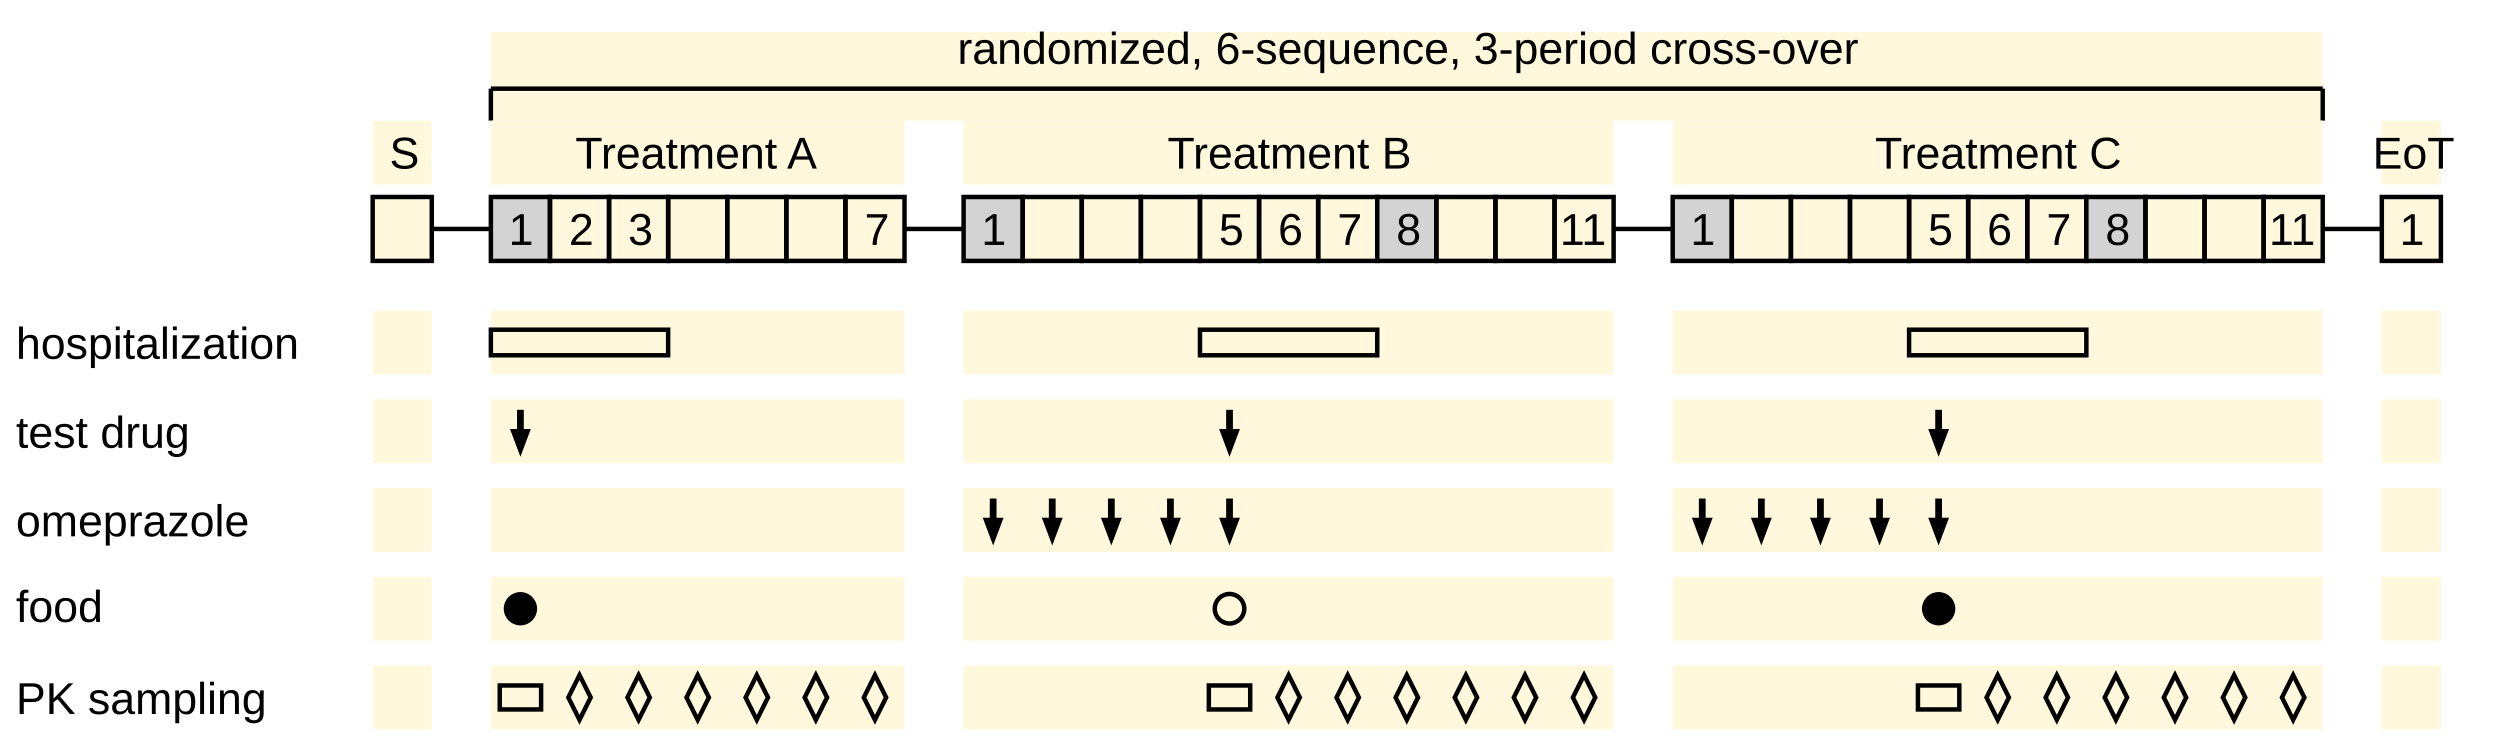
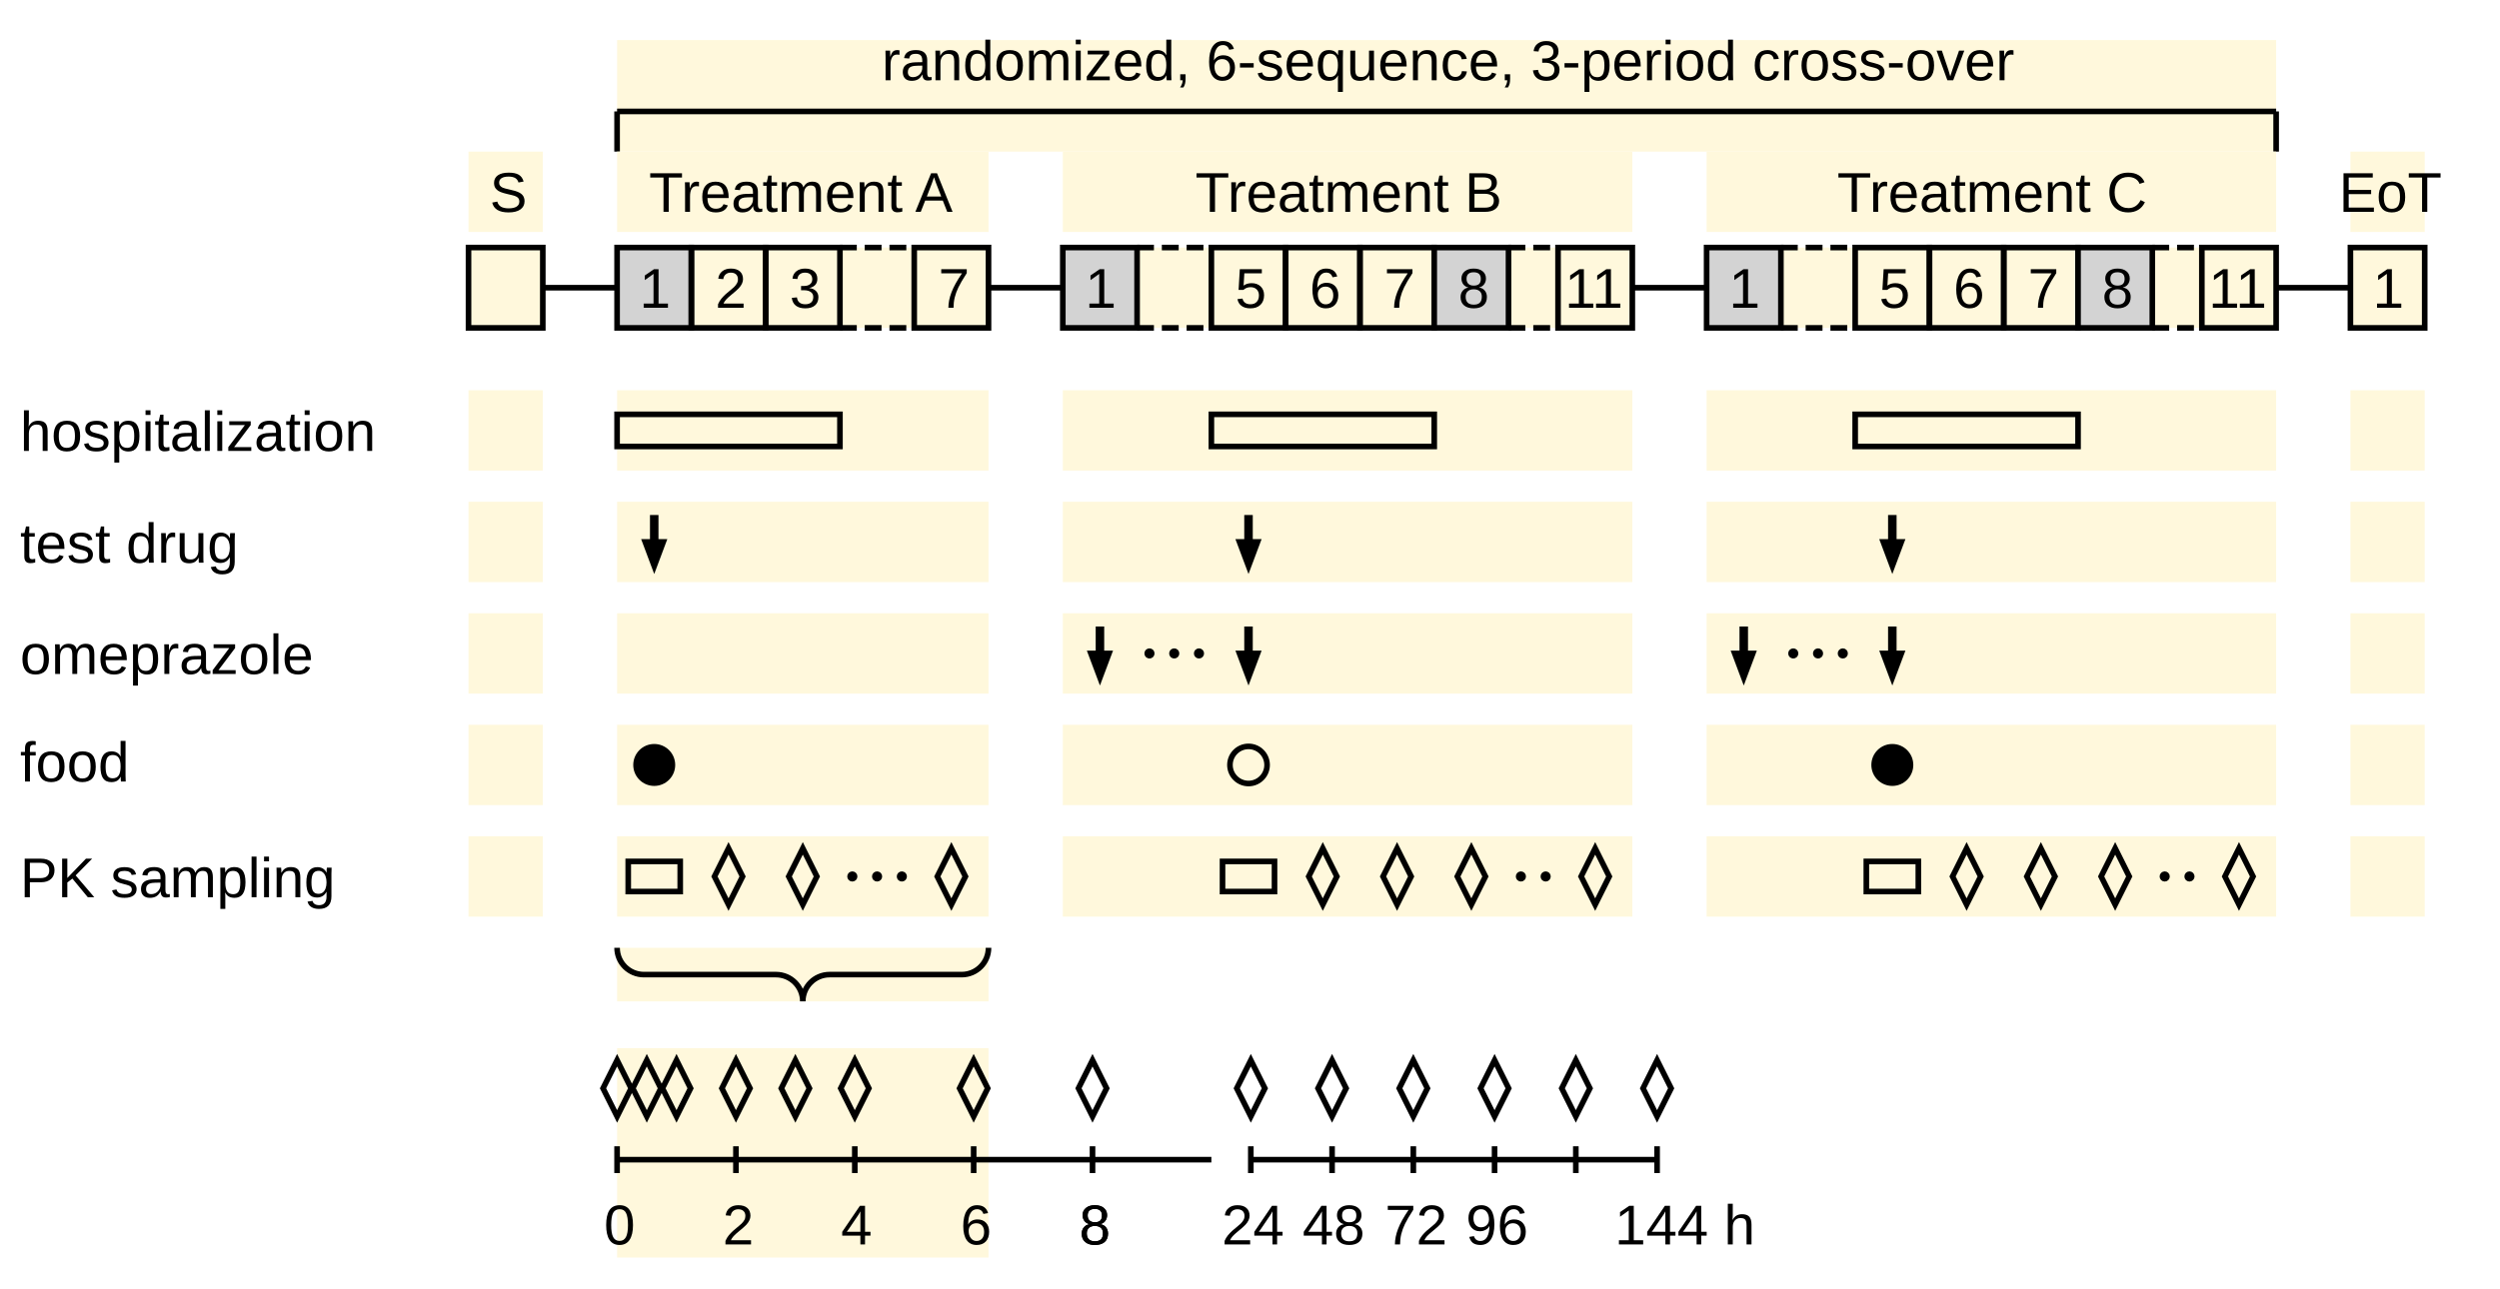
- <svg xmlns="http://www.w3.org/2000/svg" width="783.751" height="236.455">
+ <svg xmlns="http://www.w3.org/2000/svg" width="623.198" height="321.495">
  <style>text {font-family: Arial; font-size: 14px ;}</style>
-   <rect x="153.888" y="10" width="574.287" height="27.821" style="stroke:black;  stroke-width:0; fill:cornsilk;" />
-   <text x="300.153" y="20.021">randomized, 6-sequence, 3-period cross-over</text>
-   <line x1="153.888" y1="27.799" x2="728.175" y2="27.799" style="stroke:black; stroke-width:1.4; " />
+   <rect x="153.888" y="10" width="413.734" height="27.821" style="stroke:black;  stroke-width:0; fill:cornsilk;" />
+   <text x="219.876" y="20.021">randomized, 6-sequence, 3-period cross-over</text>
+   <line x1="153.888" y1="27.799" x2="567.621" y2="27.799" style="stroke:black; stroke-width:1.4; " />
  <line x1="153.888" y1="27.799" x2="153.888" y2="37.821" style="stroke:black; stroke-width:1.4; " />
-   <line x1="728.175" y1="27.799" x2="728.175" y2="37.821" style="stroke:black; stroke-width:1.4; " />
+   <line x1="567.621" y1="27.799" x2="567.621" y2="37.821" style="stroke:black; stroke-width:1.4; " />
  <rect x="116.837" y="37.821" width="18.525" height="20.043" style="stroke:black;  stroke-width:0; fill:cornsilk;" />
  <text x="122.111" y="52.853">S</text>
-   <rect x="153.888" y="37.821" width="129.678" height="20.043" style="stroke:black;  stroke-width:0; fill:cornsilk;" />
-   <text x="180.367" y="52.853">Treatment A</text>
-   <rect x="302.091" y="37.821" width="203.779" height="20.043" style="stroke:black;  stroke-width:0; fill:cornsilk;" />
-   <text x="366.003" y="52.853">Treatment B</text>
-   <rect x="524.396" y="37.821" width="203.779" height="20.043" style="stroke:black;  stroke-width:0; fill:cornsilk;" />
-   <text x="587.826" y="52.853">Treatment C</text>
-   <rect x="746.7" y="37.821" width="18.525" height="20.043" style="stroke:black;  stroke-width:0; fill:cornsilk;" />
-   <text x="743.819" y="52.853">EoT</text>
+   <rect x="153.888" y="37.821" width="92.627" height="20.043" style="stroke:black;  stroke-width:0; fill:cornsilk;" />
+   <text x="161.841" y="52.853">Treatment A</text>
+   <rect x="265.04" y="37.821" width="142.028" height="20.043" style="stroke:black;  stroke-width:0; fill:cornsilk;" />
+   <text x="298.077" y="52.853">Treatment B</text>
+   <rect x="425.593" y="37.821" width="142.028" height="20.043" style="stroke:black;  stroke-width:0; fill:cornsilk;" />
+   <text x="458.148" y="52.853">Treatment C</text>
+   <rect x="586.147" y="37.821" width="18.525" height="20.043" style="stroke:black;  stroke-width:0; fill:cornsilk;" />
+   <text x="583.265" y="52.853">EoT</text>
  <rect x="116.837" y="61.753" width="18.525" height="20.043" style="stroke:black;  stroke-width:0; fill:cornsilk;" />
  <rect x="116.837" y="61.753" width="18.525" height="20.043" style="stroke:black;  stroke-width:1.4; fill:none;" />
  <text x="126.1" y="76.785" />
  <line x1="135.362" y1="71.774" x2="153.888" y2="71.774" style="stroke:black; stroke-width:1.4; " />
-   <rect x="153.888" y="61.753" width="129.678" height="20.043" style="stroke:black;  stroke-width:0; fill:cornsilk;" />
+   <rect x="153.888" y="61.753" width="92.627" height="20.043" style="stroke:black;  stroke-width:0; fill:cornsilk;" />
  <rect x="153.888" y="61.753" width="18.525" height="20.043" style="stroke:black;  stroke-width:0; fill:lightgray;" />
  <rect x="153.888" y="61.753" width="18.525" height="20.043" style="stroke:black;  stroke-width:1.4; fill:none;" />
  <text x="159.459" y="76.785">1</text>
  <rect x="172.413" y="61.753" width="18.525" height="20.043" style="stroke:black;  stroke-width:1.4; fill:none;" />
  <text x="178.357" y="76.785">2</text>
  <rect x="190.938" y="61.753" width="18.525" height="20.043" style="stroke:black;  stroke-width:1.4; fill:none;" />
  <text x="196.92" y="76.785">3</text>
-   <rect x="209.464" y="61.753" width="18.525" height="20.043" style="stroke:black;  stroke-width:1.4; fill:none;" />
+   <line x1="209.464" y1="61.753" x2="215.639" y2="61.753" style="stroke:black; stroke-width:1.4; stroke-dasharray: 4.2 4.2" />
+   <line x1="209.464" y1="81.796" x2="215.639" y2="81.796" style="stroke:black; stroke-width:1.4; stroke-dasharray: 4.2 4.2" />
+   <text x="212.551" y="76.785" />
+   <line x1="215.639" y1="61.753" x2="221.814" y2="61.753" style="stroke:black; stroke-width:1.4; stroke-dasharray: 4.2 4.2" />
+   <line x1="215.639" y1="81.796" x2="221.814" y2="81.796" style="stroke:black; stroke-width:1.4; stroke-dasharray: 4.2 4.2" />
  <text x="218.727" y="76.785" />
+   <line x1="221.814" y1="61.753" x2="227.989" y2="61.753" style="stroke:black; stroke-width:1.4; stroke-dasharray: 4.2 4.2" />
+   <line x1="221.814" y1="81.796" x2="227.989" y2="81.796" style="stroke:black; stroke-width:1.4; stroke-dasharray: 4.2 4.2" />
+   <text x="224.902" y="76.785" />
  <rect x="227.989" y="61.753" width="18.525" height="20.043" style="stroke:black;  stroke-width:1.4; fill:none;" />
-   <text x="237.252" y="76.785" />
-   <rect x="246.515" y="61.753" width="18.525" height="20.043" style="stroke:black;  stroke-width:1.4; fill:none;" />
-   <text x="255.777" y="76.785" />
+   <text x="234.008" y="76.785">7</text>
+   <line x1="246.515" y1="71.774" x2="265.04" y2="71.774" style="stroke:black; stroke-width:1.4; " />
+   <rect x="265.04" y="61.753" width="142.028" height="20.043" style="stroke:black;  stroke-width:0; fill:cornsilk;" />
+   <rect x="265.04" y="61.753" width="18.525" height="20.043" style="stroke:black;  stroke-width:0; fill:lightgray;" />
  <rect x="265.04" y="61.753" width="18.525" height="20.043" style="stroke:black;  stroke-width:1.4; fill:none;" />
-   <text x="271.059" y="76.785">7</text>
-   <line x1="283.565" y1="71.774" x2="302.091" y2="71.774" style="stroke:black; stroke-width:1.4; " />
-   <rect x="302.091" y="61.753" width="203.779" height="20.043" style="stroke:black;  stroke-width:0; fill:cornsilk;" />
-   <rect x="302.091" y="61.753" width="18.525" height="20.043" style="stroke:black;  stroke-width:0; fill:lightgray;" />
+   <text x="270.611" y="76.785">1</text>
+   <line x1="283.565" y1="61.753" x2="289.741" y2="61.753" style="stroke:black; stroke-width:1.4; stroke-dasharray: 4.2 4.2" />
+   <line x1="283.565" y1="81.796" x2="289.741" y2="81.796" style="stroke:black; stroke-width:1.4; stroke-dasharray: 4.2 4.2" />
+   <text x="286.653" y="76.785" />
+   <line x1="289.741" y1="61.753" x2="295.916" y2="61.753" style="stroke:black; stroke-width:1.4; stroke-dasharray: 4.2 4.2" />
+   <line x1="289.741" y1="81.796" x2="295.916" y2="81.796" style="stroke:black; stroke-width:1.4; stroke-dasharray: 4.2 4.2" />
+   <text x="292.828" y="76.785" />
+   <line x1="295.916" y1="61.753" x2="302.091" y2="61.753" style="stroke:black; stroke-width:1.4; stroke-dasharray: 4.2 4.2" />
+   <line x1="295.916" y1="81.796" x2="302.091" y2="81.796" style="stroke:black; stroke-width:1.4; stroke-dasharray: 4.2 4.2" />
+   <text x="299.003" y="76.785" />
  <rect x="302.091" y="61.753" width="18.525" height="20.043" style="stroke:black;  stroke-width:1.4; fill:none;" />
-   <text x="307.662" y="76.785">1</text>
+   <text x="308.031" y="76.785">5</text>
  <rect x="320.616" y="61.753" width="18.525" height="20.043" style="stroke:black;  stroke-width:1.4; fill:none;" />
-   <text x="329.879" y="76.785" />
+   <text x="326.57" y="76.785">6</text>
  <rect x="339.142" y="61.753" width="18.525" height="20.043" style="stroke:black;  stroke-width:1.4; fill:none;" />
-   <text x="348.404" y="76.785" />
+   <text x="345.161" y="76.785">7</text>
+   <rect x="357.667" y="61.753" width="18.525" height="20.043" style="stroke:black;  stroke-width:0; fill:lightgray;" />
  <rect x="357.667" y="61.753" width="18.525" height="20.043" style="stroke:black;  stroke-width:1.4; fill:none;" />
-   <text x="366.93" y="76.785" />
-   <rect x="376.192" y="61.753" width="18.525" height="20.043" style="stroke:black;  stroke-width:1.4; fill:none;" />
-   <text x="382.133" y="76.785">5</text>
-   <rect x="394.718" y="61.753" width="18.525" height="20.043" style="stroke:black;  stroke-width:1.4; fill:none;" />
-   <text x="400.672" y="76.785">6</text>
-   <rect x="413.243" y="61.753" width="18.525" height="20.043" style="stroke:black;  stroke-width:1.4; fill:none;" />
-   <text x="419.262" y="76.785">7</text>
-   <rect x="431.769" y="61.753" width="18.525" height="20.043" style="stroke:black;  stroke-width:0; fill:lightgray;" />
-   <rect x="431.769" y="61.753" width="18.525" height="20.043" style="stroke:black;  stroke-width:1.4; fill:none;" />
-   <text x="437.729" y="76.785">8</text>
-   <rect x="450.294" y="61.753" width="18.525" height="20.043" style="stroke:black;  stroke-width:1.4; fill:none;" />
+   <text x="363.628" y="76.785">8</text>
+   <line x1="376.192" y1="61.753" x2="382.368" y2="61.753" style="stroke:black; stroke-width:1.4; stroke-dasharray: 4.2 4.2" />
+   <line x1="376.192" y1="81.796" x2="382.368" y2="81.796" style="stroke:black; stroke-width:1.4; stroke-dasharray: 4.2 4.2" />
+   <text x="379.28" y="76.785" />
+   <line x1="382.368" y1="61.753" x2="388.543" y2="61.753" style="stroke:black; stroke-width:1.4; stroke-dasharray: 4.2 4.2" />
+   <line x1="382.368" y1="81.796" x2="388.543" y2="81.796" style="stroke:black; stroke-width:1.4; stroke-dasharray: 4.2 4.2" />
+   <text x="385.455" y="76.785" />
+   <rect x="388.543" y="61.753" width="18.525" height="20.043" style="stroke:black;  stroke-width:1.4; fill:none;" />
+   <text x="390.221" y="76.785">11</text>
+   <line x1="407.068" y1="71.774" x2="425.593" y2="71.774" style="stroke:black; stroke-width:1.4; " />
+   <rect x="425.593" y="61.753" width="142.028" height="20.043" style="stroke:black;  stroke-width:0; fill:cornsilk;" />
+   <rect x="425.593" y="61.753" width="18.525" height="20.043" style="stroke:black;  stroke-width:0; fill:lightgray;" />
+   <rect x="425.593" y="61.753" width="18.525" height="20.043" style="stroke:black;  stroke-width:1.4; fill:none;" />
+   <text x="431.165" y="76.785">1</text>
+   <line x1="444.119" y1="61.753" x2="450.294" y2="61.753" style="stroke:black; stroke-width:1.4; stroke-dasharray: 4.2 4.2" />
+   <line x1="444.119" y1="81.796" x2="450.294" y2="81.796" style="stroke:black; stroke-width:1.4; stroke-dasharray: 4.2 4.2" />
+   <text x="447.206" y="76.785" />
+   <line x1="450.294" y1="61.753" x2="456.469" y2="61.753" style="stroke:black; stroke-width:1.4; stroke-dasharray: 4.2 4.2" />
+   <line x1="450.294" y1="81.796" x2="456.469" y2="81.796" style="stroke:black; stroke-width:1.4; stroke-dasharray: 4.2 4.2" />
+   <text x="453.382" y="76.785" />
+   <line x1="456.469" y1="61.753" x2="462.644" y2="61.753" style="stroke:black; stroke-width:1.4; stroke-dasharray: 4.2 4.2" />
+   <line x1="456.469" y1="81.796" x2="462.644" y2="81.796" style="stroke:black; stroke-width:1.4; stroke-dasharray: 4.2 4.2" />
  <text x="459.557" y="76.785" />
-   <rect x="468.819" y="61.753" width="18.525" height="20.043" style="stroke:black;  stroke-width:1.4; fill:none;" />
-   <text x="478.082" y="76.785" />
-   <rect x="487.345" y="61.753" width="18.525" height="20.043" style="stroke:black;  stroke-width:1.4; fill:none;" />
-   <text x="489.023" y="76.785">11</text>
-   <line x1="505.87" y1="71.774" x2="524.396" y2="71.774" style="stroke:black; stroke-width:1.4; " />
-   <rect x="524.396" y="61.753" width="203.779" height="20.043" style="stroke:black;  stroke-width:0; fill:cornsilk;" />
-   <rect x="524.396" y="61.753" width="18.525" height="20.043" style="stroke:black;  stroke-width:0; fill:lightgray;" />
-   <rect x="524.396" y="61.753" width="18.525" height="20.043" style="stroke:black;  stroke-width:1.4; fill:none;" />
-   <text x="529.967" y="76.785">1</text>
-   <rect x="542.921" y="61.753" width="18.525" height="20.043" style="stroke:black;  stroke-width:1.4; fill:none;" />
-   <text x="552.184" y="76.785" />
-   <rect x="561.446" y="61.753" width="18.525" height="20.043" style="stroke:black;  stroke-width:1.4; fill:none;" />
-   <text x="570.709" y="76.785" />
-   <rect x="579.972" y="61.753" width="18.525" height="20.043" style="stroke:black;  stroke-width:1.4; fill:none;" />
-   <text x="589.234" y="76.785" />
-   <rect x="598.497" y="61.753" width="18.525" height="20.043" style="stroke:black;  stroke-width:1.4; fill:none;" />
-   <text x="604.438" y="76.785">5</text>
-   <rect x="617.022" y="61.753" width="18.525" height="20.043" style="stroke:black;  stroke-width:1.4; fill:none;" />
-   <text x="622.977" y="76.785">6</text>
-   <rect x="635.548" y="61.753" width="18.525" height="20.043" style="stroke:black;  stroke-width:1.4; fill:none;" />
-   <text x="641.567" y="76.785">7</text>
-   <rect x="654.073" y="61.753" width="18.525" height="20.043" style="stroke:black;  stroke-width:0; fill:lightgray;" />
-   <rect x="654.073" y="61.753" width="18.525" height="20.043" style="stroke:black;  stroke-width:1.4; fill:none;" />
-   <text x="660.034" y="76.785">8</text>
-   <rect x="672.599" y="61.753" width="18.525" height="20.043" style="stroke:black;  stroke-width:1.4; fill:none;" />
-   <text x="681.861" y="76.785" />
-   <rect x="691.124" y="61.753" width="18.525" height="20.043" style="stroke:black;  stroke-width:1.4; fill:none;" />
-   <text x="700.387" y="76.785" />
-   <rect x="709.649" y="61.753" width="18.525" height="20.043" style="stroke:black;  stroke-width:1.4; fill:none;" />
-   <text x="711.328" y="76.785">11</text>
-   <line x1="728.175" y1="71.774" x2="746.7" y2="71.774" style="stroke:black; stroke-width:1.4; " />
-   <rect x="746.7" y="61.753" width="18.525" height="20.043" style="stroke:black;  stroke-width:0; fill:cornsilk;" />
-   <rect x="746.7" y="61.753" width="18.525" height="20.043" style="stroke:black;  stroke-width:1.4; fill:none;" />
-   <text x="752.271" y="76.785">1</text>
+   <rect x="462.644" y="61.753" width="18.525" height="20.043" style="stroke:black;  stroke-width:1.4; fill:none;" />
+   <text x="468.585" y="76.785">5</text>
+   <rect x="481.17" y="61.753" width="18.525" height="20.043" style="stroke:black;  stroke-width:1.4; fill:none;" />
+   <text x="487.124" y="76.785">6</text>
+   <rect x="499.695" y="61.753" width="18.525" height="20.043" style="stroke:black;  stroke-width:1.4; fill:none;" />
+   <text x="505.714" y="76.785">7</text>
+   <rect x="518.22" y="61.753" width="18.525" height="20.043" style="stroke:black;  stroke-width:0; fill:lightgray;" />
+   <rect x="518.22" y="61.753" width="18.525" height="20.043" style="stroke:black;  stroke-width:1.4; fill:none;" />
+   <text x="524.181" y="76.785">8</text>
+   <line x1="536.746" y1="61.753" x2="542.921" y2="61.753" style="stroke:black; stroke-width:1.4; stroke-dasharray: 4.2 4.2" />
+   <line x1="536.746" y1="81.796" x2="542.921" y2="81.796" style="stroke:black; stroke-width:1.4; stroke-dasharray: 4.2 4.2" />
+   <text x="539.833" y="76.785" />
+   <line x1="542.921" y1="61.753" x2="549.096" y2="61.753" style="stroke:black; stroke-width:1.4; stroke-dasharray: 4.2 4.2" />
+   <line x1="542.921" y1="81.796" x2="549.096" y2="81.796" style="stroke:black; stroke-width:1.4; stroke-dasharray: 4.2 4.2" />
+   <text x="546.008" y="76.785" />
+   <rect x="549.096" y="61.753" width="18.525" height="20.043" style="stroke:black;  stroke-width:1.4; fill:none;" />
+   <text x="550.774" y="76.785">11</text>
+   <line x1="567.621" y1="71.774" x2="586.147" y2="71.774" style="stroke:black; stroke-width:1.4; " />
+   <rect x="586.147" y="61.753" width="18.525" height="20.043" style="stroke:black;  stroke-width:0; fill:cornsilk;" />
+   <rect x="586.147" y="61.753" width="18.525" height="20.043" style="stroke:black;  stroke-width:1.4; fill:none;" />
+   <text x="591.718" y="76.785">1</text>
  <rect x="116.837" y="97.351" width="18.525" height="20.043" style="stroke:black;  stroke-width:0; fill:cornsilk;" />
  <text x="5" y="112.494">hospitalization</text>
-   <rect x="153.888" y="97.351" width="129.678" height="20.043" style="stroke:black;  stroke-width:0; fill:cornsilk;" />
+   <rect x="153.888" y="97.351" width="92.627" height="20.043" style="stroke:black;  stroke-width:0; fill:cornsilk;" />
  <rect x="153.888" y="103.364" width="55.576" height="8.017" style="stroke:black;  stroke-width:1.4; fill:none;" />
-   <rect x="302.091" y="97.351" width="203.779" height="20.043" style="stroke:black;  stroke-width:0; fill:cornsilk;" />
-   <rect x="376.192" y="103.364" width="55.576" height="8.017" style="stroke:black;  stroke-width:1.4; fill:none;" />
-   <rect x="524.396" y="97.351" width="203.779" height="20.043" style="stroke:black;  stroke-width:0; fill:cornsilk;" />
-   <rect x="598.497" y="103.364" width="55.576" height="8.017" style="stroke:black;  stroke-width:1.4; fill:none;" />
-   <rect x="746.7" y="97.351" width="18.525" height="20.043" style="stroke:black;  stroke-width:0; fill:cornsilk;" />
+   <rect x="265.04" y="97.351" width="142.028" height="20.043" style="stroke:black;  stroke-width:0; fill:cornsilk;" />
+   <rect x="302.091" y="103.364" width="55.576" height="8.017" style="stroke:black;  stroke-width:1.4; fill:none;" />
+   <rect x="425.593" y="97.351" width="142.028" height="20.043" style="stroke:black;  stroke-width:0; fill:cornsilk;" />
+   <rect x="462.644" y="103.364" width="55.576" height="8.017" style="stroke:black;  stroke-width:1.4; fill:none;" />
+   <rect x="586.147" y="97.351" width="18.525" height="20.043" style="stroke:black;  stroke-width:0; fill:cornsilk;" />
  <rect x="116.837" y="125.172" width="18.525" height="20.043" style="stroke:black;  stroke-width:0; fill:cornsilk;" />
  <text x="5" y="140.38">test drug</text>
-   <rect x="153.888" y="125.172" width="129.678" height="20.043" style="stroke:black;  stroke-width:0; fill:cornsilk;" />
+   <rect x="153.888" y="125.172" width="92.627" height="20.043" style="stroke:black;  stroke-width:0; fill:cornsilk;" />
  <path d="M162.79, 135.193 L162.79, 129.18 L163.511, 129.18 L163.511, 135.193 L165.405, 135.193 L163.15, 141.206 L160.896, 135.193 L162.79, 135.193 Z" style="stroke: black; fill: black; stroke-width:1.4; " />
-   <rect x="302.091" y="125.172" width="203.779" height="20.043" style="stroke:black;  stroke-width:0; fill:cornsilk;" />
-   <path d="M385.094, 135.193 L385.094, 129.18 L385.816, 129.18 L385.816, 135.193 L387.71, 135.193 L385.455, 141.206 L383.2, 135.193 L385.094, 135.193 Z" style="stroke: black; fill: black; stroke-width:1.4; " />
-   <rect x="524.396" y="125.172" width="203.779" height="20.043" style="stroke:black;  stroke-width:0; fill:cornsilk;" />
-   <path d="M607.399, 135.193 L607.399, 129.18 L608.121, 129.18 L608.121, 135.193 L610.015, 135.193 L607.76, 141.206 L605.505, 135.193 L607.399, 135.193 Z" style="stroke: black; fill: black; stroke-width:1.4; " />
-   <rect x="746.7" y="125.172" width="18.525" height="20.043" style="stroke:black;  stroke-width:0; fill:cornsilk;" />
+   <rect x="265.04" y="125.172" width="142.028" height="20.043" style="stroke:black;  stroke-width:0; fill:cornsilk;" />
+   <path d="M310.993, 135.193 L310.993, 129.18 L311.714, 129.18 L311.714, 135.193 L313.608, 135.193 L311.354, 141.206 L309.099, 135.193 L310.993, 135.193 Z" style="stroke: black; fill: black; stroke-width:1.4; " />
+   <rect x="425.593" y="125.172" width="142.028" height="20.043" style="stroke:black;  stroke-width:0; fill:cornsilk;" />
+   <path d="M471.546, 135.193 L471.546, 129.18 L472.268, 129.18 L472.268, 135.193 L474.162, 135.193 L471.907, 141.206 L469.652, 135.193 L471.546, 135.193 Z" style="stroke: black; fill: black; stroke-width:1.4; " />
+   <rect x="586.147" y="125.172" width="18.525" height="20.043" style="stroke:black;  stroke-width:0; fill:cornsilk;" />
  <rect x="116.837" y="152.993" width="18.525" height="20.043" style="stroke:black;  stroke-width:0; fill:cornsilk;" />
  <text x="5" y="168.136">omeprazole</text>
-   <rect x="153.888" y="152.993" width="129.678" height="20.043" style="stroke:black;  stroke-width:0; fill:cornsilk;" />
-   <rect x="302.091" y="152.993" width="203.779" height="20.043" style="stroke:black;  stroke-width:0; fill:cornsilk;" />
+   <rect x="153.888" y="152.993" width="92.627" height="20.043" style="stroke:black;  stroke-width:0; fill:cornsilk;" />
+   <rect x="265.04" y="152.993" width="142.028" height="20.043" style="stroke:black;  stroke-width:0; fill:cornsilk;" />
+   <path d="M273.942, 163.014 L273.942, 157.001 L274.664, 157.001 L274.664, 163.014 L276.558, 163.014 L274.303, 169.027 L272.048, 163.014 L273.942, 163.014 Z" style="stroke: black; fill: black; stroke-width:1.4; " />
+   <circle cx="286.653" cy="163.014" r="0.668" style="stroke:black;  stroke-width:1.2; fill:black;" />
+   <circle cx="292.828" cy="163.014" r="0.668" style="stroke:black;  stroke-width:1.2; fill:black;" />
+   <circle cx="299.003" cy="163.014" r="0.668" style="stroke:black;  stroke-width:1.2; fill:black;" />
  <path d="M310.993, 163.014 L310.993, 157.001 L311.714, 157.001 L311.714, 163.014 L313.608, 163.014 L311.354, 169.027 L309.099, 163.014 L310.993, 163.014 Z" style="stroke: black; fill: black; stroke-width:1.4; " />
-   <path d="M329.518, 163.014 L329.518, 157.001 L330.24, 157.001 L330.24, 163.014 L332.134, 163.014 L329.879, 169.027 L327.624, 163.014 L329.518, 163.014 Z" style="stroke: black; fill: black; stroke-width:1.4; " />
-   <path d="M348.044, 163.014 L348.044, 157.001 L348.765, 157.001 L348.765, 163.014 L350.659, 163.014 L348.404, 169.027 L346.149, 163.014 L348.044, 163.014 Z" style="stroke: black; fill: black; stroke-width:1.4; " />
-   <path d="M366.569, 163.014 L366.569, 157.001 L367.29, 157.001 L367.29, 163.014 L369.185, 163.014 L366.93, 169.027 L364.675, 163.014 L366.569, 163.014 Z" style="stroke: black; fill: black; stroke-width:1.4; " />
-   <path d="M385.094, 163.014 L385.094, 157.001 L385.816, 157.001 L385.816, 163.014 L387.71, 163.014 L385.455, 169.027 L383.2, 163.014 L385.094, 163.014 Z" style="stroke: black; fill: black; stroke-width:1.4; " />
-   <rect x="524.396" y="152.993" width="203.779" height="20.043" style="stroke:black;  stroke-width:0; fill:cornsilk;" />
-   <path d="M533.297, 163.014 L533.297, 157.001 L534.019, 157.001 L534.019, 163.014 L535.913, 163.014 L533.658, 169.027 L531.403, 163.014 L533.297, 163.014 Z" style="stroke: black; fill: black; stroke-width:1.4; " />
-   <path d="M551.823, 163.014 L551.823, 157.001 L552.544, 157.001 L552.544, 163.014 L554.438, 163.014 L552.184, 169.027 L549.929, 163.014 L551.823, 163.014 Z" style="stroke: black; fill: black; stroke-width:1.4; " />
-   <path d="M570.348, 163.014 L570.348, 157.001 L571.07, 157.001 L571.07, 163.014 L572.964, 163.014 L570.709, 169.027 L568.454, 163.014 L570.348, 163.014 Z" style="stroke: black; fill: black; stroke-width:1.4; " />
-   <path d="M588.874, 163.014 L588.874, 157.001 L589.595, 157.001 L589.595, 163.014 L591.489, 163.014 L589.234, 169.027 L586.98, 163.014 L588.874, 163.014 Z" style="stroke: black; fill: black; stroke-width:1.4; " />
-   <path d="M607.399, 163.014 L607.399, 157.001 L608.121, 157.001 L608.121, 163.014 L610.015, 163.014 L607.76, 169.027 L605.505, 163.014 L607.399, 163.014 Z" style="stroke: black; fill: black; stroke-width:1.4; " />
-   <rect x="746.7" y="152.993" width="18.525" height="20.043" style="stroke:black;  stroke-width:0; fill:cornsilk;" />
+   <rect x="425.593" y="152.993" width="142.028" height="20.043" style="stroke:black;  stroke-width:0; fill:cornsilk;" />
+   <path d="M434.495, 163.014 L434.495, 157.001 L435.217, 157.001 L435.217, 163.014 L437.111, 163.014 L434.856, 169.027 L432.601, 163.014 L434.495, 163.014 Z" style="stroke: black; fill: black; stroke-width:1.4; " />
+   <circle cx="447.206" cy="163.014" r="0.668" style="stroke:black;  stroke-width:1.2; fill:black;" />
+   <circle cx="453.382" cy="163.014" r="0.668" style="stroke:black;  stroke-width:1.2; fill:black;" />
+   <circle cx="459.557" cy="163.014" r="0.668" style="stroke:black;  stroke-width:1.2; fill:black;" />
+   <path d="M471.546, 163.014 L471.546, 157.001 L472.268, 157.001 L472.268, 163.014 L474.162, 163.014 L471.907, 169.027 L469.652, 163.014 L471.546, 163.014 Z" style="stroke: black; fill: black; stroke-width:1.4; " />
+   <rect x="586.147" y="152.993" width="18.525" height="20.043" style="stroke:black;  stroke-width:0; fill:cornsilk;" />
  <rect x="116.837" y="180.813" width="18.525" height="20.043" style="stroke:black;  stroke-width:0; fill:cornsilk;" />
  <text x="5" y="194.977">food</text>
-   <rect x="153.888" y="180.813" width="129.678" height="20.043" style="stroke:black;  stroke-width:0; fill:cornsilk;" />
+   <rect x="153.888" y="180.813" width="92.627" height="20.043" style="stroke:black;  stroke-width:0; fill:cornsilk;" />
  <circle cx="163.15" cy="190.835" r="4.631" style="stroke:black;  stroke-width:1.2; fill:black;" />
-   <rect x="302.091" y="180.813" width="203.779" height="20.043" style="stroke:black;  stroke-width:0; fill:cornsilk;" />
-   <circle cx="385.455" cy="190.835" r="4.631" style="stroke:black;  stroke-width:1.4; fill:none;" />
-   <rect x="524.396" y="180.813" width="203.779" height="20.043" style="stroke:black;  stroke-width:0; fill:cornsilk;" />
-   <circle cx="607.76" cy="190.835" r="4.631" style="stroke:black;  stroke-width:1.2; fill:black;" />
-   <rect x="746.7" y="180.813" width="18.525" height="20.043" style="stroke:black;  stroke-width:0; fill:cornsilk;" />
+   <rect x="265.04" y="180.813" width="142.028" height="20.043" style="stroke:black;  stroke-width:0; fill:cornsilk;" />
+   <circle cx="311.354" cy="190.835" r="4.631" style="stroke:black;  stroke-width:1.4; fill:none;" />
+   <rect x="425.593" y="180.813" width="142.028" height="20.043" style="stroke:black;  stroke-width:0; fill:cornsilk;" />
+   <circle cx="471.907" cy="190.835" r="4.631" style="stroke:black;  stroke-width:1.2; fill:black;" />
+   <rect x="586.147" y="180.813" width="18.525" height="20.043" style="stroke:black;  stroke-width:0; fill:cornsilk;" />
  <rect x="116.837" y="208.634" width="18.525" height="20.043" style="stroke:black;  stroke-width:0; fill:cornsilk;" />
  <text x="5" y="223.843">PK sampling</text>
-   <rect x="153.888" y="208.634" width="129.678" height="20.043" style="stroke:black;  stroke-width:0; fill:cornsilk;" />
+   <rect x="153.888" y="208.634" width="92.627" height="20.043" style="stroke:black;  stroke-width:0; fill:cornsilk;" />
  <path d="M156.667, 222.414 L156.667, 214.898 L169.634, 214.898 L169.634, 222.414 L156.667, 222.414 Z" style="stroke: black; fill: none; stroke-width:1.4; " />
  <path d="M178.168, 218.656 L181.676, 211.641 L185.183, 218.656 L181.676, 225.671 L178.168, 218.656 Z" style="stroke: black; fill: none; stroke-width:1.4; " />
  <path d="M196.694, 218.656 L200.201, 211.641 L203.709, 218.656 L200.201, 225.671 L196.694, 218.656 Z" style="stroke: black; fill: none; stroke-width:1.4; " />
-   <path d="M215.219, 218.656 L218.727, 211.641 L222.234, 218.656 L218.727, 225.671 L215.219, 218.656 Z" style="stroke: black; fill: none; stroke-width:1.4; " />
+   <circle cx="212.551" cy="218.656" r="0.668" style="stroke:black;  stroke-width:1.2; fill:black;" />
+   <circle cx="218.727" cy="218.656" r="0.668" style="stroke:black;  stroke-width:1.2; fill:black;" />
+   <circle cx="224.902" cy="218.656" r="0.668" style="stroke:black;  stroke-width:1.2; fill:black;" />
  <path d="M233.744, 218.656 L237.252, 211.641 L240.759, 218.656 L237.252, 225.671 L233.744, 218.656 Z" style="stroke: black; fill: none; stroke-width:1.4; " />
-   <path d="M252.27, 218.656 L255.777, 211.641 L259.285, 218.656 L255.777, 225.671 L252.27, 218.656 Z" style="stroke: black; fill: none; stroke-width:1.4; " />
-   <path d="M270.795, 218.656 L274.303, 211.641 L277.81, 218.656 L274.303, 225.671 L270.795, 218.656 Z" style="stroke: black; fill: none; stroke-width:1.4; " />
-   <rect x="302.091" y="208.634" width="203.779" height="20.043" style="stroke:black;  stroke-width:0; fill:cornsilk;" />
-   <path d="M378.971, 222.414 L378.971, 214.898 L391.939, 214.898 L391.939, 222.414 L378.971, 222.414 Z" style="stroke: black; fill: none; stroke-width:1.4; " />
-   <path d="M400.473, 218.656 L403.98, 211.641 L407.488, 218.656 L403.98, 225.671 L400.473, 218.656 Z" style="stroke: black; fill: none; stroke-width:1.4; " />
-   <path d="M418.998, 218.656 L422.506, 211.641 L426.013, 218.656 L422.506, 225.671 L418.998, 218.656 Z" style="stroke: black; fill: none; stroke-width:1.4; " />
-   <path d="M437.524, 218.656 L441.031, 211.641 L444.539, 218.656 L441.031, 225.671 L437.524, 218.656 Z" style="stroke: black; fill: none; stroke-width:1.4; " />
-   <path d="M456.049, 218.656 L459.557, 211.641 L463.064, 218.656 L459.557, 225.671 L456.049, 218.656 Z" style="stroke: black; fill: none; stroke-width:1.4; " />
-   <path d="M474.575, 218.656 L478.082, 211.641 L481.59, 218.656 L478.082, 225.671 L474.575, 218.656 Z" style="stroke: black; fill: none; stroke-width:1.4; " />
-   <path d="M493.1, 218.656 L496.607, 211.641 L500.115, 218.656 L496.607, 225.671 L493.1, 218.656 Z" style="stroke: black; fill: none; stroke-width:1.4; " />
-   <rect x="524.396" y="208.634" width="203.779" height="20.043" style="stroke:black;  stroke-width:0; fill:cornsilk;" />
-   <path d="M601.276, 222.414 L601.276, 214.898 L614.244, 214.898 L614.244, 222.414 L601.276, 222.414 Z" style="stroke: black; fill: none; stroke-width:1.4; " />
-   <path d="M622.778, 218.656 L626.285, 211.641 L629.793, 218.656 L626.285, 225.671 L622.778, 218.656 Z" style="stroke: black; fill: none; stroke-width:1.4; " />
-   <path d="M641.303, 218.656 L644.811, 211.641 L648.318, 218.656 L644.811, 225.671 L641.303, 218.656 Z" style="stroke: black; fill: none; stroke-width:1.4; " />
-   <path d="M659.828, 218.656 L663.336, 211.641 L666.843, 218.656 L663.336, 225.671 L659.828, 218.656 Z" style="stroke: black; fill: none; stroke-width:1.4; " />
-   <path d="M678.354, 218.656 L681.861, 211.641 L685.369, 218.656 L681.861, 225.671 L678.354, 218.656 Z" style="stroke: black; fill: none; stroke-width:1.4; " />
-   <path d="M696.879, 218.656 L700.387, 211.641 L703.894, 218.656 L700.387, 225.671 L696.879, 218.656 Z" style="stroke: black; fill: none; stroke-width:1.4; " />
-   <path d="M715.405, 218.656 L718.912, 211.641 L722.42, 218.656 L718.912, 225.671 L715.405, 218.656 Z" style="stroke: black; fill: none; stroke-width:1.4; " />
-   <rect x="746.7" y="208.634" width="18.525" height="20.043" style="stroke:black;  stroke-width:0; fill:cornsilk;" />
+   <rect x="265.04" y="208.634" width="142.028" height="20.043" style="stroke:black;  stroke-width:0; fill:cornsilk;" />
+   <path d="M304.87, 222.414 L304.87, 214.898 L317.837, 214.898 L317.837, 222.414 L304.87, 222.414 Z" style="stroke: black; fill: none; stroke-width:1.4; " />
+   <path d="M326.371, 218.656 L329.879, 211.641 L333.386, 218.656 L329.879, 225.671 L326.371, 218.656 Z" style="stroke: black; fill: none; stroke-width:1.4; " />
+   <path d="M344.897, 218.656 L348.404, 211.641 L351.912, 218.656 L348.404, 225.671 L344.897, 218.656 Z" style="stroke: black; fill: none; stroke-width:1.4; " />
+   <path d="M363.422, 218.656 L366.93, 211.641 L370.437, 218.656 L366.93, 225.671 L363.422, 218.656 Z" style="stroke: black; fill: none; stroke-width:1.4; " />
+   <circle cx="379.28" cy="218.656" r="0.668" style="stroke:black;  stroke-width:1.2; fill:black;" />
+   <circle cx="385.455" cy="218.656" r="0.668" style="stroke:black;  stroke-width:1.2; fill:black;" />
+   <path d="M394.298, 218.656 L397.805, 211.641 L401.313, 218.656 L397.805, 225.671 L394.298, 218.656 Z" style="stroke: black; fill: none; stroke-width:1.4; " />
+   <rect x="425.593" y="208.634" width="142.028" height="20.043" style="stroke:black;  stroke-width:0; fill:cornsilk;" />
+   <path d="M465.423, 222.414 L465.423, 214.898 L478.391, 214.898 L478.391, 222.414 L465.423, 222.414 Z" style="stroke: black; fill: none; stroke-width:1.4; " />
+   <path d="M486.925, 218.656 L490.432, 211.641 L493.94, 218.656 L490.432, 225.671 L486.925, 218.656 Z" style="stroke: black; fill: none; stroke-width:1.4; " />
+   <path d="M505.45, 218.656 L508.958, 211.641 L512.465, 218.656 L508.958, 225.671 L505.45, 218.656 Z" style="stroke: black; fill: none; stroke-width:1.4; " />
+   <path d="M523.976, 218.656 L527.483, 211.641 L530.991, 218.656 L527.483, 225.671 L523.976, 218.656 Z" style="stroke: black; fill: none; stroke-width:1.4; " />
+   <circle cx="539.833" cy="218.656" r="0.668" style="stroke:black;  stroke-width:1.2; fill:black;" />
+   <circle cx="546.008" cy="218.656" r="0.668" style="stroke:black;  stroke-width:1.2; fill:black;" />
+   <path d="M554.851, 218.656 L558.359, 211.641 L561.866, 218.656 L558.359, 225.671 L554.851, 218.656 Z" style="stroke: black; fill: none; stroke-width:1.4; " />
+   <rect x="586.147" y="208.634" width="18.525" height="20.043" style="stroke:black;  stroke-width:0; fill:cornsilk;" />
+   <rect x="153.888" y="236.455" width="92.627" height="13.362" style="stroke:black;  stroke-width:0; fill:cornsilk;" />
+   <path d="M153.888, 236.455 A6.681, 6.681, 0, 0 0 160.569, 243.136 L193.52, 243.136 A6.681, 6.681 0, 0 1 200.201, 249.817 A6.681, 6.681, 0, 0 1 206.882, 243.136 L239.834, 243.136 A6.681, 6.681 0, 0 0 246.515, 236.455 " style="stroke: black; stroke-width:1.4; fill:none" />
+   <rect x="153.888" y="261.484" width="92.627" height="52.234" style="stroke:black;  stroke-width:0; fill:cornsilk;" />
+   <path d="M150.38, 271.505 L153.888, 264.49 L157.395, 271.505 L153.888, 278.52 L150.38, 271.505 Z" style="stroke: black; fill: none; stroke-width:1.4; " />
+   <path d="M157.79, 271.505 L161.298, 264.49 L164.805, 271.505 L161.298, 278.52 L157.79, 271.505 Z" style="stroke: black; fill: none; stroke-width:1.4; " />
+   <path d="M165.2, 271.505 L168.708, 264.49 L172.216, 271.505 L168.708, 278.52 L165.2, 271.505 Z" style="stroke: black; fill: none; stroke-width:1.4; " />
+   <path d="M180.021, 271.505 L183.528, 264.49 L187.036, 271.505 L183.528, 278.52 L180.021, 271.505 Z" style="stroke: black; fill: none; stroke-width:1.4; " />
+   <path d="M194.841, 271.505 L198.349, 264.49 L201.856, 271.505 L198.349, 278.52 L194.841, 271.505 Z" style="stroke: black; fill: none; stroke-width:1.4; " />
+   <path d="M209.661, 271.505 L213.169, 264.49 L216.676, 271.505 L213.169, 278.52 L209.661, 271.505 Z" style="stroke: black; fill: none; stroke-width:1.4; " />
+   <path d="M239.302, 271.505 L242.81, 264.49 L246.317, 271.505 L242.81, 278.52 L239.302, 271.505 Z" style="stroke: black; fill: none; stroke-width:1.4; " />
+   <path d="M268.943, 271.505 L272.45, 264.49 L275.958, 271.505 L272.45, 278.52 L268.943, 271.505 Z" style="stroke: black; fill: none; stroke-width:1.4; " />
+   <path d="M308.42, 271.505 L311.928, 264.49 L315.435, 271.505 L311.928, 278.52 L308.42, 271.505 Z" style="stroke: black; fill: none; stroke-width:1.4; " />
+   <path d="M328.683, 271.505 L332.191, 264.49 L335.698, 271.505 L332.191, 278.52 L328.683, 271.505 Z" style="stroke: black; fill: none; stroke-width:1.4; " />
+   <path d="M348.946, 271.505 L352.454, 264.49 L355.961, 271.505 L352.454, 278.52 L348.946, 271.505 Z" style="stroke: black; fill: none; stroke-width:1.4; " />
+   <path d="M369.209, 271.505 L372.717, 264.49 L376.225, 271.505 L372.717, 278.52 L369.209, 271.505 Z" style="stroke: black; fill: none; stroke-width:1.4; " />
+   <path d="M389.473, 271.505 L392.98, 264.49 L396.488, 271.505 L392.98, 278.52 L389.473, 271.505 Z" style="stroke: black; fill: none; stroke-width:1.4; " />
+   <path d="M409.736, 271.505 L413.243, 264.49 L416.751, 271.505 L413.243, 278.52 L409.736, 271.505 Z" style="stroke: black; fill: none; stroke-width:1.4; " />
+   <line x1="153.888" y1="289.304" x2="302.091" y2="289.304" style="stroke:black; stroke-width:1.4; " />
+   <line x1="153.888" y1="285.964" x2="153.888" y2="292.645" style="stroke:black; stroke-width:1.4; " />
+   <text x="150.62" y="310.444">0</text>
+   <line x1="183.528" y1="285.964" x2="183.528" y2="292.645" style="stroke:black; stroke-width:1.4; " />
+   <text x="180.209" y="310.444">2</text>
+   <line x1="213.169" y1="285.964" x2="213.169" y2="292.645" style="stroke:black; stroke-width:1.4; " />
+   <text x="209.703" y="310.444">4</text>
+   <line x1="242.81" y1="285.964" x2="242.81" y2="292.645" style="stroke:black; stroke-width:1.4; " />
+   <text x="239.501" y="310.444">6</text>
+   <line x1="272.45" y1="285.964" x2="272.45" y2="292.645" style="stroke:black; stroke-width:1.4; " />
+   <text x="269.148" y="310.444">8</text>
+   <text x="269.148" y="310.444">8</text>
+   <line x1="311.928" y1="289.304" x2="413.243" y2="289.304" style="stroke:black; stroke-width:1.4; " />
+   <line x1="311.928" y1="285.964" x2="311.928" y2="292.645" style="stroke:black; stroke-width:1.4; " />
+   <text x="304.685" y="310.444">24</text>
+   <line x1="332.191" y1="285.964" x2="332.191" y2="292.645" style="stroke:black; stroke-width:1.4; " />
+   <text x="324.801" y="310.444">48</text>
+   <line x1="352.454" y1="285.964" x2="352.454" y2="292.645" style="stroke:black; stroke-width:1.4; " />
+   <text x="345.368" y="310.444">72</text>
+   <line x1="372.717" y1="285.964" x2="372.717" y2="292.645" style="stroke:black; stroke-width:1.4; " />
+   <text x="365.543" y="310.444">96</text>
+   <line x1="392.98" y1="285.964" x2="392.98" y2="292.645" style="stroke:black; stroke-width:1.4; " />
+   <line x1="413.243" y1="285.964" x2="413.243" y2="292.645" style="stroke:black; stroke-width:1.4; " />
+   <text x="402.665" y="310.444">144 h</text>
</svg>
